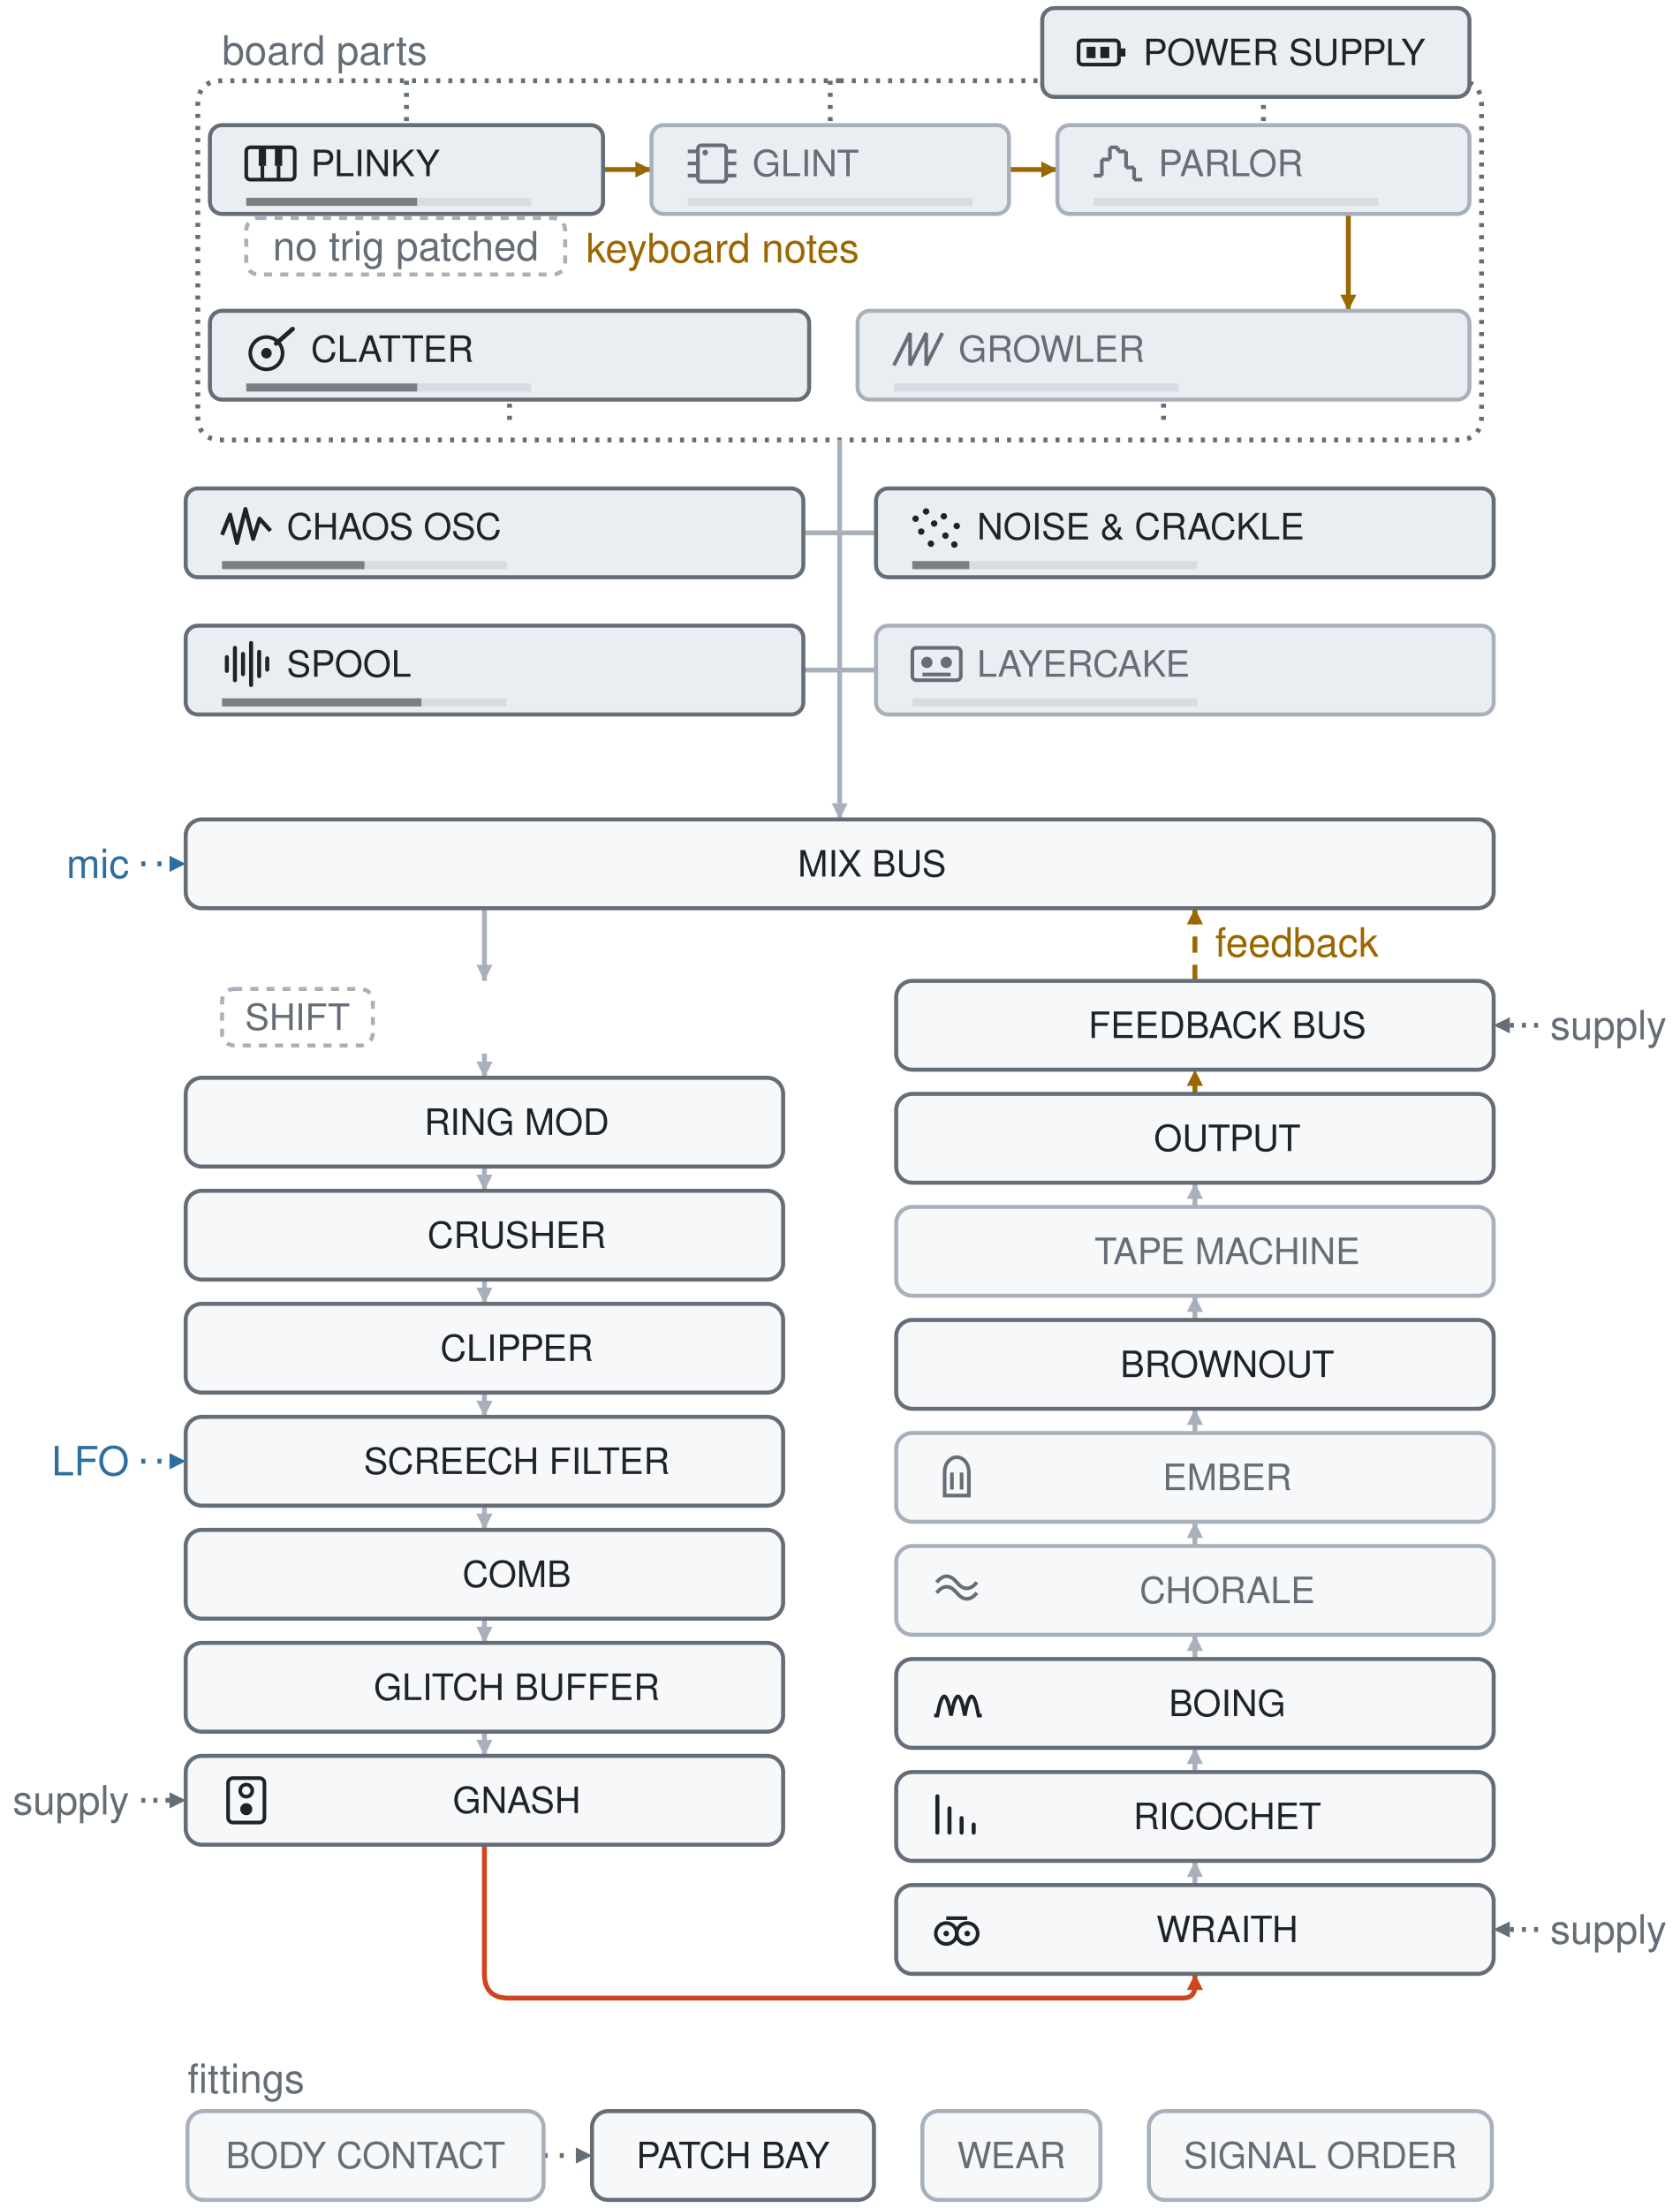
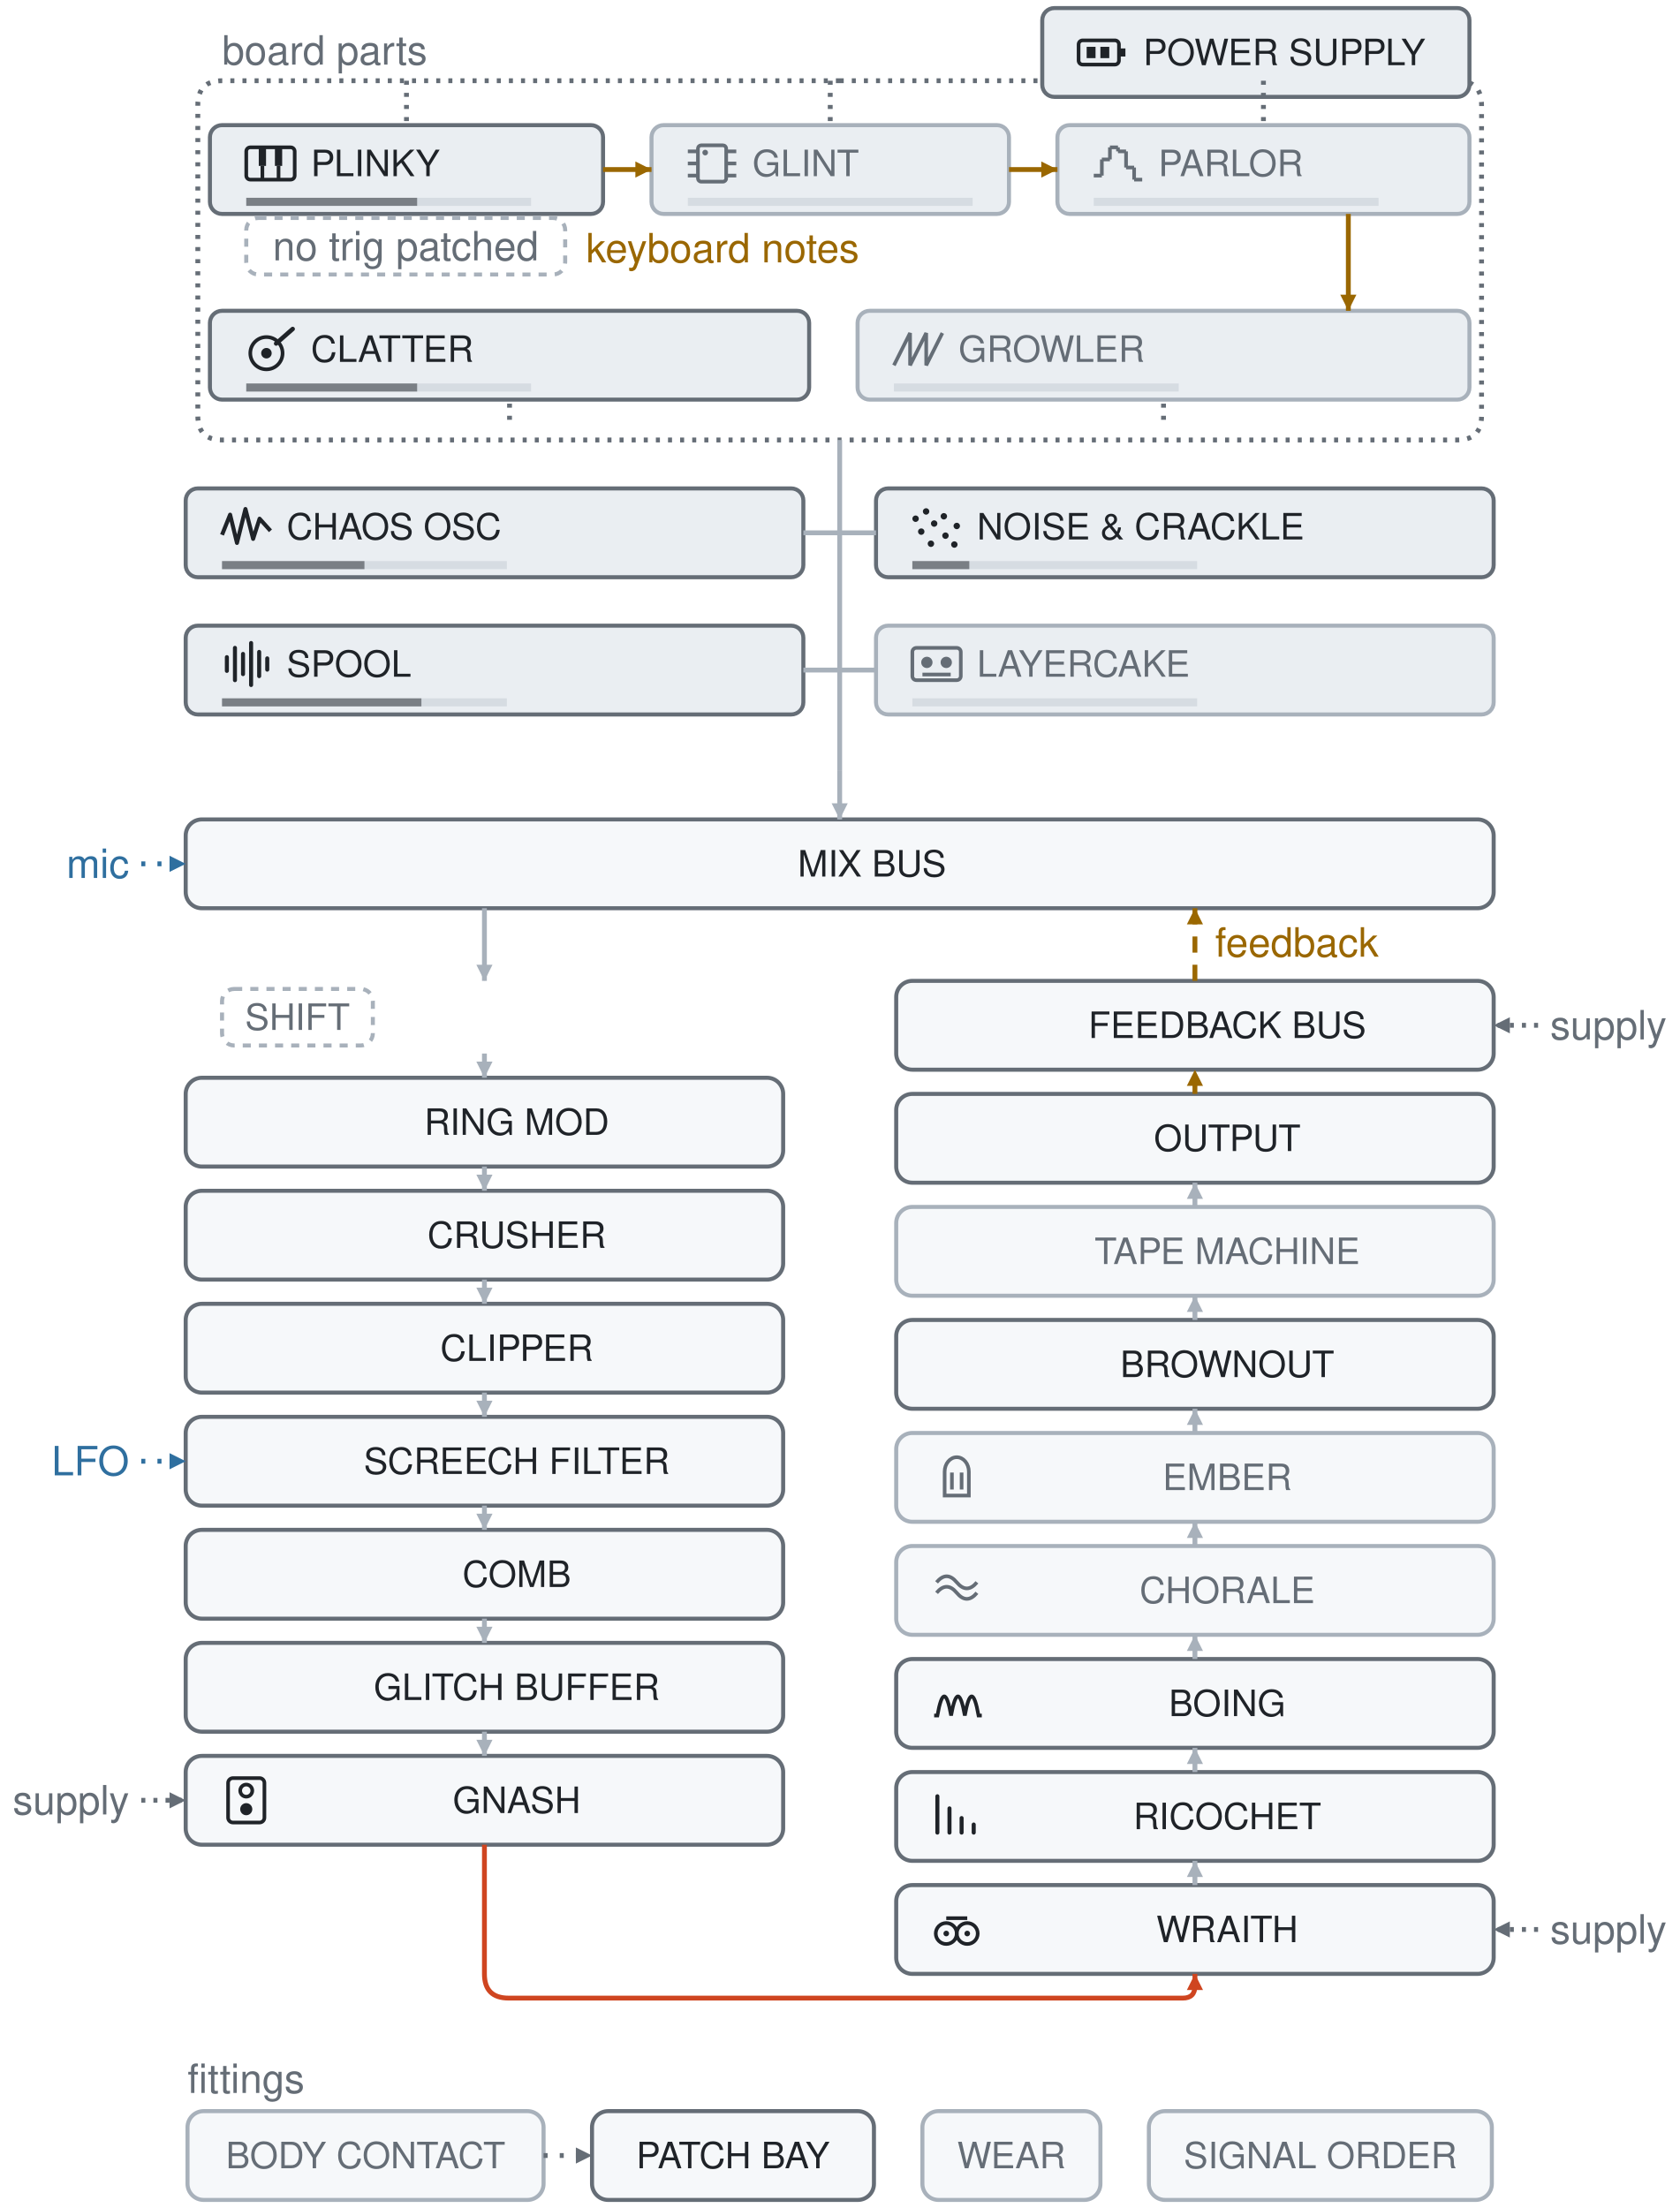
<svg xmlns="http://www.w3.org/2000/svg" viewBox="0 0 416 547" width="416" height="547" font-family="Helvetica, Arial, sans-serif">
  <g class="wire" data-wire="rail">
    <path class="line" d="M 208 20 L 361 20 Q 367 20 367 26 L 367 103 Q 367 109 361 109 L 55 109 Q 49 109 49 103 L 49 26 Q 49 20 55 20 L 208 20" fill="none" stroke="#656d76" stroke-width="1.2" stroke-dasharray="1 2" />
    <path class="head" d="" fill="#656d76" />
-   </g>
-   <g class="wire" data-wire="rail-Plinky">
-     <path class="line" d="M 100.69 20 L 100.69 31" fill="none" stroke="#656d76" stroke-width="1.2" stroke-dasharray="1 2" />
-     <path class="head" d="" fill="#656d76" />
-   </g>
-   <g class="wire" data-wire="rail-Clatter">
-     <path class="line" d="M 126.22 104 L 126.22 99" fill="none" stroke="#656d76" stroke-width="1.2" stroke-dasharray="1 2" />
-     <path class="head" d="" fill="#656d76" />
-   </g>
-   <g class="wire" data-wire="rail-Glint">
-     <path class="line" d="M 205.66 20 L 205.66 31" fill="none" stroke="#656d76" stroke-width="1.2" stroke-dasharray="1 2" />
-     <path class="head" d="" fill="#656d76" />
-   </g>
-   <g class="wire" data-wire="rail-Parlor">
-     <path class="line" d="M 312.97 20 L 312.97 31" fill="none" stroke="#656d76" stroke-width="1.2" stroke-dasharray="1 2" />
-     <path class="head" d="" fill="#656d76" />
-   </g>
-   <g class="wire" data-wire="rail-Growler">
-     <path class="line" d="M 288.22 104 L 288.22 99" fill="none" stroke="#656d76" stroke-width="1.2" stroke-dasharray="1 2" />
-     <path class="head" d="" fill="#656d76" />
-   </g>
-   <g class="wire" data-wire="key-line">
-     <path class="line" d="M 149.39 42 L 161.39 42" fill="none" stroke="#9a6700" stroke-width="1.2" />
-     <path class="head" d="M 161.39 42 L 157.39 44 L 157.39 40 Z" fill="#9a6700" />
-     <text x="179" y="65" fill="#9a6700" font-size="10" text-anchor="middle">keyboard notes</text>
-   </g>
-   <g class="wire" data-wire="key-line-pcm">
-     <path class="line" d="M 249.94 42 L 261.94 42" fill="none" stroke="#9a6700" stroke-width="1.2" />
-     <path class="head" d="M 261.94 42 L 257.94 44 L 257.94 40 Z" fill="#9a6700" />
-   </g>
-   <g class="wire" data-wire="key-line-mono">
-     <path class="line" d="M 334 53 L 334 77" fill="none" stroke="#9a6700" stroke-width="1.2" />
-     <path class="head" d="M 334 77 L 332 73 L 336 73 Z" fill="#9a6700" />
-   </g>
-   <g class="wire" data-wire="board-out">
-     <path class="line" d="M 208 109 L 208 191" fill="none" stroke="#a8b1bb" stroke-width="1.2" />
-     <path class="head" d="" fill="#a8b1bb" />
-   </g>
-   <g class="wire" data-wire="Chaos_osc-out">
-     <path class="line" d="M 199 132 L 208 132" fill="none" stroke="#a8b1bb" stroke-width="1.2" />
-     <path class="head" d="" fill="#a8b1bb" />
-   </g>
-   <g class="wire" data-wire="Noise_crackle-out">
-     <path class="line" d="M 217 132 L 208 132" fill="none" stroke="#a8b1bb" stroke-width="1.2" />
-     <path class="head" d="" fill="#a8b1bb" />
-   </g>
-   <g class="wire" data-wire="Spool-out">
-     <path class="line" d="M 199 166 L 208 166" fill="none" stroke="#a8b1bb" stroke-width="1.2" />
-     <path class="head" d="" fill="#a8b1bb" />
-   </g>
-   <g class="wire" data-wire="Layercake-out">
-     <path class="line" d="M 217 166 L 208 166" fill="none" stroke="#a8b1bb" stroke-width="1.2" />
-     <path class="head" d="" fill="#a8b1bb" />
-   </g>
-   <g class="wire" data-wire="collect-mix">
-     <path class="line" d="M 208 191 L 208 203" fill="none" stroke="#a8b1bb" stroke-width="1.2" />
-     <path class="head" d="M 208 203 L 206 199 L 210 199 Z" fill="#a8b1bb" />
-   </g>
-   <g class="wire" data-wire="mix-path">
-     <path class="line" d="M 120 225 L 120 243" fill="none" stroke="#a8b1bb" stroke-width="1.2" />
-     <path class="head" d="M 120 243 L 118 239 L 122 239 Z" fill="#a8b1bb" />
-   </g>
-   <g class="wire" data-wire="rack-Ring_mod">
-     <path class="line" d="M 120 261 L 120 267" fill="none" stroke="#a8b1bb" stroke-width="1.2" />
-     <path class="head" d="M 120 267 L 118 263 L 122 263 Z" fill="#a8b1bb" />
-   </g>
-   <g class="wire" data-wire="Ring_mod-Crusher">
-     <path class="line" d="M 120 289 L 120 295" fill="none" stroke="#a8b1bb" stroke-width="1.2" />
-     <path class="head" d="M 120 295 L 118 291 L 122 291 Z" fill="#a8b1bb" />
-   </g>
-   <g class="wire" data-wire="Crusher-Clipper">
-     <path class="line" d="M 120 317 L 120 323" fill="none" stroke="#a8b1bb" stroke-width="1.2" />
-     <path class="head" d="M 120 323 L 118 319 L 122 319 Z" fill="#a8b1bb" />
-   </g>
-   <g class="wire" data-wire="Clipper-Screech_filter">
-     <path class="line" d="M 120 345 L 120 351" fill="none" stroke="#a8b1bb" stroke-width="1.2" />
-     <path class="head" d="M 120 351 L 118 347 L 122 347 Z" fill="#a8b1bb" />
-   </g>
-   <g class="wire" data-wire="Screech_filter-Comb">
-     <path class="line" d="M 120 373 L 120 379" fill="none" stroke="#a8b1bb" stroke-width="1.2" />
-     <path class="head" d="M 120 379 L 118 375 L 122 375 Z" fill="#a8b1bb" />
-   </g>
-   <g class="wire" data-wire="Comb-Glitch_buffer">
-     <path class="line" d="M 120 401 L 120 407" fill="none" stroke="#a8b1bb" stroke-width="1.2" />
-     <path class="head" d="M 120 407 L 118 403 L 122 403 Z" fill="#a8b1bb" />
-   </g>
-   <g class="wire" data-wire="Glitch_buffer-Gnash">
-     <path class="line" d="M 120 429 L 120 435" fill="none" stroke="#a8b1bb" stroke-width="1.2" />
-     <path class="head" d="M 120 435 L 118 431 L 122 431 Z" fill="#a8b1bb" />
-   </g>
-   <g class="wire" data-wire="Wraith-Ricochet">
-     <path class="line" d="M 296 467 L 296 461" fill="none" stroke="#a8b1bb" stroke-width="1.2" />
-     <path class="head" d="M 296 461 L 298 465 L 294 465 Z" fill="#a8b1bb" />
-   </g>
-   <g class="wire" data-wire="Ricochet-Boing">
-     <path class="line" d="M 296 439 L 296 433" fill="none" stroke="#a8b1bb" stroke-width="1.2" />
-     <path class="head" d="M 296 433 L 298 437 L 294 437 Z" fill="#a8b1bb" />
-   </g>
-   <g class="wire" data-wire="Boing-Chorale">
-     <path class="line" d="M 296 411 L 296 405" fill="none" stroke="#a8b1bb" stroke-width="1.2" />
-     <path class="head" d="M 296 405 L 298 409 L 294 409 Z" fill="#a8b1bb" />
-   </g>
-   <g class="wire" data-wire="Chorale-Ember">
-     <path class="line" d="M 296 383 L 296 377" fill="none" stroke="#a8b1bb" stroke-width="1.2" />
-     <path class="head" d="M 296 377 L 298 381 L 294 381 Z" fill="#a8b1bb" />
-   </g>
-   <g class="wire" data-wire="Ember-Brownout">
-     <path class="line" d="M 296 355 L 296 349" fill="none" stroke="#a8b1bb" stroke-width="1.2" />
-     <path class="head" d="M 296 349 L 298 353 L 294 353 Z" fill="#a8b1bb" />
-   </g>
-   <g class="wire" data-wire="Brownout-Tape_machine">
-     <path class="line" d="M 296 327 L 296 321" fill="none" stroke="#a8b1bb" stroke-width="1.2" />
-     <path class="head" d="M 296 321 L 298 325 L 294 325 Z" fill="#a8b1bb" />
-   </g>
-   <g class="wire" data-wire="Tape_machine-Output">
-     <path class="line" d="M 296 299 L 296 293" fill="none" stroke="#a8b1bb" stroke-width="1.2" />
-     <path class="head" d="M 296 293 L 298 297 L 294 297 Z" fill="#a8b1bb" />
-   </g>
-   <g class="wire" data-wire="fold">
-     <path class="line" d="M 120 457 L 120 489 Q 120 495 126 495 L 293 495 Q 296 495 296 492 L 296 489" fill="none" stroke="#cf4520" stroke-width="1.2" />
-     <path class="head" d="M 296 489 L 298 493 L 294 493 Z" fill="#cf4520" />
-   </g>
-   <g class="wire" data-wire="fb-out">
-     <path class="line" d="M 296 271 L 296 265" fill="none" stroke="#9a6700" stroke-width="1.2" stroke-dasharray="4 3" />
-     <path class="head" d="M 296 265 L 298 269 L 294 269 Z" fill="#9a6700" />
-   </g>
-   <g class="wire" data-wire="fb-home">
-     <path class="line" d="M 296 243 L 296 225" fill="none" stroke="#9a6700" stroke-width="1.2" stroke-dasharray="4 3" />
-     <path class="head" d="M 296 225 L 298 229 L 294 229 Z" fill="#9a6700" />
-     <text x="301" y="237" fill="#9a6700" font-size="10" text-anchor="start">feedback</text>
-   </g>
-   <g class="wire" data-wire="pad-bay">
-     <path class="line" d="M 134.65 534 L 146.65 534" fill="none" stroke="#656d76" stroke-width="1.2" stroke-dasharray="1 3" />
-     <path class="head" d="M 146.65 534 L 142.65 536 L 142.65 532 Z" fill="#656d76" />
-   </g>
-   <g class="wire" data-wire="mic-wire">
-     <path class="line" d="M 35 214 L 46 214" fill="none" stroke="#2f6f9f" stroke-width="1.2" stroke-dasharray="1 3" />
-     <path class="head" d="M 46 214 L 42 216 L 42 212 Z" fill="#2f6f9f" />
-   </g>
-   <g class="wire" data-wire="rail-Feedback_bus-wire">
-     <path class="line" d="M 381 254 L 370 254" fill="none" stroke="#656d76" stroke-width="1.2" stroke-dasharray="1 2" />
-     <path class="head" d="M 370 254 L 374 252 L 374 256 Z" fill="#656d76" />
-   </g>
-   <g class="wire" data-wire="wire0-wire">
-     <path class="line" d="M 35 362 L 46 362" fill="none" stroke="#2f6f9f" stroke-width="1.2" stroke-dasharray="1 3" />
-     <path class="head" d="M 46 362 L 42 364 L 42 360 Z" fill="#2f6f9f" />
-   </g>
-   <g class="wire" data-wire="rail-Gnash-wire">
-     <path class="line" d="M 35 446 L 46 446" fill="none" stroke="#656d76" stroke-width="1.2" stroke-dasharray="1 2" />
-     <path class="head" d="M 46 446 L 42 448 L 42 444 Z" fill="#656d76" />
-   </g>
-   <g class="wire" data-wire="rail-Wraith-wire">
-     <path class="line" d="M 381 478 L 370 478" fill="none" stroke="#656d76" stroke-width="1.2" stroke-dasharray="1 2" />
-     <path class="head" d="M 370 478 L 374 476 L 374 480 Z" fill="#656d76" />
  </g>
  <g class="node">
    <text x="55" y="16" fill="#656d76" font-size="10" text-anchor="start">board parts</text>
  </g>
  <g class="node">
    <rect class="box" x="52" y="31" width="97.385" height="22" rx="3" fill="#eaeef2" stroke="#656d76" stroke-width="1" />
    <g class="glyph">
      <rect x="61" y="36.5" width="12" height="8" rx="1" fill="none" stroke="#1f2328" stroke-width="0.9" />
      <path d="M 65 41.1 V 44.5 M 69 41.1 V 44.5" stroke="#1f2328" stroke-width="0.9" />
      <rect x="64.1" y="36.5" width="1.8" height="4.6" fill="#1f2328" />
      <rect x="68.1" y="36.5" width="1.8" height="4.6" fill="#1f2328" />
    </g>
    <text x="77" y="43.65" fill="#1f2328" font-size="9" text-anchor="start">PLINKY</text>
    <rect x="61" y="49" width="70.553" height="2" fill="#a8b1bb" fill-opacity="0.3" />
    <rect x="61" y="49" width="42.332" height="2" fill="#1f2328" fill-opacity="0.5" />
  </g>
  <g class="node">
    <rect class="box" x="52" y="77" width="148.435" height="22" rx="3" fill="#eaeef2" stroke="#656d76" stroke-width="1" />
    <g class="glyph">
      <circle cx="66" cy="87.5" r="4" fill="none" stroke="#1f2328" stroke-width="0.9" />
      <circle cx="66" cy="87.5" r="1.3" fill="#1f2328" />
      <path d="M 72.5 81.5 L 68.4 85.1" stroke="#1f2328" stroke-width="1.1" stroke-linecap="round" />
    </g>
    <text x="77" y="89.65" fill="#1f2328" font-size="9" text-anchor="start">CLATTER</text>
    <rect x="61" y="95" width="70.553" height="2" fill="#a8b1bb" fill-opacity="0.3" />
    <rect x="61" y="95" width="42.332" height="2" fill="#1f2328" fill-opacity="0.5" />
  </g>
  <g class="node">
    <rect class="box" x="161.385" y="31" width="88.553" height="22" rx="3" fill="#eaeef2" stroke="#a8b1bb" stroke-width="1" />
    <g class="glyph">
      <rect x="172.885" y="36" width="7" height="9" rx="0.8" fill="none" stroke="#656d76" stroke-width="0.9" />
      <path d="M 170.385 37.5 h 2.5 M 179.885 37.5 h 2.5 M 170.385 40.5 h 2.5 M 179.885 40.5 h 2.5 M 170.385 43.5 h 2.5 M 179.885 43.5 h 2.5" stroke="#656d76" stroke-width="0.9" />
      <circle cx="174.685" cy="37.8" r="0.7" fill="#656d76" />
    </g>
    <text x="186.385" y="43.65" fill="#656d76" font-size="9" text-anchor="start">GLINT</text>
    <rect x="170.385" y="49" width="70.553" height="2" fill="#a8b1bb" fill-opacity="0.3" />
  </g>
  <g class="node">
    <rect class="box" x="261.939" y="31" width="102.061" height="22" rx="3" fill="#eaeef2" stroke="#a8b1bb" stroke-width="1" />
    <g class="glyph">
      <path d="M 270.939 43.5 h 2 M 272.939 39.5 h 2 M 274.939 36.5 h 2 M 276.939 37.5 h 2 M 278.939 41.5 h 2 M 280.939 44.5 h 2 M 272.939 43.5 V 39.5 M 274.939 39.5 V 36.5 M 276.939 36.5 V 37.5 M 278.939 37.5 V 41.5 M 280.939 41.5 V 44.5" fill="none" stroke="#656d76" stroke-width="0.9" stroke-linejoin="miter" />
    </g>
    <text x="286.939" y="43.65" fill="#656d76" font-size="9" text-anchor="start">PARLOR</text>
    <rect x="270.939" y="49" width="70.553" height="2" fill="#a8b1bb" fill-opacity="0.3" />
  </g>
  <g class="node">
    <rect class="box" x="212.435" y="77" width="151.565" height="22" rx="3" fill="#eaeef2" stroke="#a8b1bb" stroke-width="1" />
    <g class="glyph">
      <path d="M 221.435 90.5 L 225.435 82.5 V 90.5 L 229.435 82.5 V 90.5 L 233.435 82.5" fill="none" stroke="#656d76" stroke-width="0.9" stroke-linejoin="miter" />
    </g>
    <text x="237.435" y="89.65" fill="#656d76" font-size="9" text-anchor="start">GROWLER</text>
    <rect x="221.435" y="95" width="70.553" height="2" fill="#a8b1bb" fill-opacity="0.3" />
  </g>
  <g class="node">
    <rect class="box" x="46" y="121" width="153" height="22" rx="3" fill="#eaeef2" stroke="#656d76" stroke-width="1" />
    <g class="glyph">
      <path d="M 55 132.5 L 57 127.5 L 58.7 134.5 L 60.8 126.1 L 62.7 133.5 L 64.3 128.5 L 67 131.5" fill="none" stroke="#1f2328" stroke-width="1" stroke-linejoin="round" />
    </g>
    <text x="71" y="133.65" fill="#1f2328" font-size="9" text-anchor="start">CHAOS OSC</text>
    <rect x="55" y="139" width="70.553" height="2" fill="#a8b1bb" fill-opacity="0.3" />
    <rect x="55" y="139" width="35.277" height="2" fill="#1f2328" fill-opacity="0.5" />
  </g>
  <g class="node">
    <rect class="box" x="217" y="121" width="153" height="22" rx="3" fill="#eaeef2" stroke="#656d76" stroke-width="1" />
    <g class="glyph">
      <path d="M 226.8 127.7 a 0.8 0.8 0 1 0 0.01 0 M 229.4 125.9 a 0.8 0.8 0 1 0 0.01 0 M 228.2 130.9 a 0.8 0.8 0 1 0 0.01 0 M 231.4 128.9 a 0.8 0.8 0 1 0 0.01 0 M 230.6 133.9 a 0.8 0.8 0 1 0 0.01 0 M 233.8 127.1 a 0.8 0.8 0 1 0 0.01 0 M 234.2 131.9 a 0.8 0.8 0 1 0 0.01 0 M 237 129.5 a 0.8 0.8 0 1 0 0.01 0 M 236.4 134.1 a 0.8 0.8 0 1 0 0.01 0" fill="#1f2328" />
    </g>
    <text x="242" y="133.65" fill="#1f2328" font-size="9" text-anchor="start">NOISE &amp; CRACKLE</text>
    <rect x="226" y="139" width="70.553" height="2" fill="#a8b1bb" fill-opacity="0.3" />
    <rect x="226" y="139" width="14.111" height="2" fill="#1f2328" fill-opacity="0.5" />
  </g>
  <g class="node">
    <rect class="box" x="46" y="155" width="153" height="22" rx="3" fill="#eaeef2" stroke="#656d76" stroke-width="1" />
    <g class="glyph">
      <path d="M 56.2 162.8 v 3.4 M 58.2 160.5 v 8 M 60.2 162 v 5 M 62.2 159.3 v 10.4 M 64.2 161.5 v 6 M 66.2 163.1 v 2.8" stroke="#1f2328" stroke-width="1" stroke-linecap="round" />
    </g>
    <text x="71" y="167.65" fill="#1f2328" font-size="9" text-anchor="start">SPOOL</text>
    <rect x="55" y="173" width="70.553" height="2" fill="#a8b1bb" fill-opacity="0.3" />
    <rect x="55" y="173" width="49.387" height="2" fill="#1f2328" fill-opacity="0.5" />
  </g>
  <g class="node">
    <rect class="box" x="217" y="155" width="153" height="22" rx="3" fill="#eaeef2" stroke="#a8b1bb" stroke-width="1" />
    <g class="glyph">
      <rect x="226" y="160.5" width="12" height="8" rx="1" fill="none" stroke="#656d76" stroke-width="0.9" />
      <circle cx="229.6" cy="164.1" r="1.4" fill="#656d76" />
      <circle cx="234.4" cy="164.1" r="1.4" fill="#656d76" />
      <path d="M 228.5 167.1 h 7" stroke="#656d76" stroke-width="0.9" />
    </g>
    <text x="242" y="167.65" fill="#656d76" font-size="9" text-anchor="start">LAYERCAKE</text>
    <rect x="226" y="173" width="70.553" height="2" fill="#a8b1bb" fill-opacity="0.3" />
  </g>
  <g class="node">
    <rect class="box" x="46" y="203" width="324" height="22" rx="4" fill="#f6f8fa" stroke="#656d76" stroke-width="1" />
    <text x="216" y="217.15" fill="#1f2328" font-size="9" text-anchor="middle">MIX BUS</text>
  </g>
  <g class="node" />
  <g class="node">
    <rect class="box" x="46" y="267" width="148" height="22" rx="4" fill="#f6f8fa" stroke="#656d76" stroke-width="1" />
    <text x="128" y="281.15" fill="#1f2328" font-size="9" text-anchor="middle">RING MOD</text>
  </g>
  <g class="node">
    <rect class="box" x="46" y="295" width="148" height="22" rx="4" fill="#f6f8fa" stroke="#656d76" stroke-width="1" />
    <text x="128" y="309.15" fill="#1f2328" font-size="9" text-anchor="middle">CRUSHER</text>
  </g>
  <g class="node">
    <rect class="box" x="46" y="323" width="148" height="22" rx="4" fill="#f6f8fa" stroke="#656d76" stroke-width="1" />
    <text x="128" y="337.15" fill="#1f2328" font-size="9" text-anchor="middle">CLIPPER</text>
  </g>
  <g class="node">
    <rect class="box" x="46" y="351" width="148" height="22" rx="4" fill="#f6f8fa" stroke="#656d76" stroke-width="1" />
    <text x="128" y="365.15" fill="#1f2328" font-size="9" text-anchor="middle">SCREECH FILTER</text>
  </g>
  <g class="node">
    <rect class="box" x="46" y="379" width="148" height="22" rx="4" fill="#f6f8fa" stroke="#656d76" stroke-width="1" />
    <text x="128" y="393.15" fill="#1f2328" font-size="9" text-anchor="middle">COMB</text>
  </g>
  <g class="node">
    <rect class="box" x="46" y="407" width="148" height="22" rx="4" fill="#f6f8fa" stroke="#656d76" stroke-width="1" />
    <text x="128" y="421.15" fill="#1f2328" font-size="9" text-anchor="middle">GLITCH BUFFER</text>
  </g>
  <g class="node">
    <rect class="box" x="46" y="435" width="148" height="22" rx="4" fill="#f6f8fa" stroke="#656d76" stroke-width="1" />
    <g class="glyph">
      <rect x="56.5" y="440.5" width="9" height="11" rx="1.2" fill="none" stroke="#1f2328" stroke-width="0.9" />
      <circle cx="61" cy="443.6" r="1.5" fill="none" stroke="#1f2328" stroke-width="0.9" />
      <circle cx="61" cy="448.2" r="1.5" fill="#1f2328" />
    </g>
    <text x="128" y="449.15" fill="#1f2328" font-size="9" text-anchor="middle">GNASH</text>
  </g>
  <g class="node">
    <rect class="box" x="222" y="467" width="148" height="22" rx="4" fill="#f6f8fa" stroke="#656d76" stroke-width="1" />
    <g class="glyph">
      <circle cx="234.4" cy="479" r="2.6" fill="none" stroke="#1f2328" stroke-width="0.9" />
      <circle cx="234.4" cy="479" r="0.7" fill="#1f2328" />
      <circle cx="239.6" cy="479" r="2.6" fill="none" stroke="#1f2328" stroke-width="0.9" />
      <circle cx="239.6" cy="479" r="0.7" fill="#1f2328" />
      <path d="M 234.4 475.2 H 239.6" stroke="#1f2328" stroke-width="0.9" />
    </g>
    <text x="304" y="481.15" fill="#1f2328" font-size="9" text-anchor="middle">WRAITH</text>
  </g>
  <g class="node">
    <rect class="box" x="222" y="439" width="148" height="22" rx="4" fill="#f6f8fa" stroke="#656d76" stroke-width="1" />
    <g class="glyph">
      <path d="M 232.2 454 v -9 M 235.2 454 v -6 M 238.2 454 v -3.6 M 241.2 454 v -2" stroke="#1f2328" stroke-width="1" stroke-linecap="round" />
    </g>
    <text x="304" y="453.15" fill="#1f2328" font-size="9" text-anchor="middle">RICOCHET</text>
  </g>
  <g class="node">
    <rect class="box" x="222" y="411" width="148" height="22" rx="4" fill="#f6f8fa" stroke="#656d76" stroke-width="1" />
    <g class="glyph">
      <path d="M 231.4 425 h 0.8 q 1.7 -9.5 3.4 0 q 1.7 -9.5 3.4 0 q 1.7 -9.5 3.4 0 h 0.8" fill="none" stroke="#1f2328" stroke-width="0.9" />
    </g>
    <text x="304" y="425.15" fill="#1f2328" font-size="9" text-anchor="middle">BOING</text>
  </g>
  <g class="node">
    <rect class="box" x="222" y="383" width="148" height="22" rx="4" fill="#f6f8fa" stroke="#a8b1bb" stroke-width="1" />
    <g class="glyph">
      <path d="M 232 392 q 2.5 -3 5 0 q 2.5 3 5 0" fill="none" stroke="#656d76" stroke-width="0.9" />
      <path d="M 232 394.6 q 2.5 -3 5 0 q 2.5 3 5 0" fill="none" stroke="#656d76" stroke-width="0.9" />
    </g>
    <text x="304" y="397.15" fill="#656d76" font-size="9" text-anchor="middle">CHORALE</text>
  </g>
  <g class="node">
    <rect class="box" x="222" y="355" width="148" height="22" rx="4" fill="#f6f8fa" stroke="#a8b1bb" stroke-width="1" />
    <g class="glyph">
      <path d="M 234 370.5 V 364.6 a 3 3.6 0 0 1 6 0 V 370.5 z" fill="none" stroke="#656d76" stroke-width="0.9" />
      <path d="M 235.8 369 V 364.8 M 238.2 369 V 364.8" fill="none" stroke="#656d76" stroke-width="0.9" />
    </g>
    <text x="304" y="369.15" fill="#656d76" font-size="9" text-anchor="middle">EMBER</text>
  </g>
  <g class="node">
    <rect class="box" x="222" y="327" width="148" height="22" rx="4" fill="#f6f8fa" stroke="#656d76" stroke-width="1" />
    <text x="304" y="341.15" fill="#1f2328" font-size="9" text-anchor="middle">BROWNOUT</text>
  </g>
  <g class="node">
    <rect class="box" x="222" y="299" width="148" height="22" rx="4" fill="#f6f8fa" stroke="#a8b1bb" stroke-width="1" />
    <text x="304" y="313.15" fill="#656d76" font-size="9" text-anchor="middle">TAPE MACHINE</text>
  </g>
  <g class="node">
    <rect class="box" x="222" y="271" width="148" height="22" rx="4" fill="#f6f8fa" stroke="#656d76" stroke-width="1" />
    <text x="304" y="285.15" fill="#1f2328" font-size="9" text-anchor="middle">OUTPUT</text>
  </g>
  <g class="node">
    <rect class="box" x="222" y="243" width="148" height="22" rx="4" fill="#f6f8fa" stroke="#656d76" stroke-width="1" />
    <text x="304" y="257.15" fill="#1f2328" font-size="9" text-anchor="middle">FEEDBACK BUS</text>
  </g>
  <g class="node">
    <rect class="box" x="46.45" y="523" width="88.2" height="22" rx="4" fill="#f6f8fa" stroke="#a8b1bb" stroke-width="1" />
    <text x="90.55" y="537.15" fill="#656d76" font-size="9" text-anchor="middle">BODY CONTACT</text>
  </g>
  <g class="node">
    <rect class="box" x="146.65" y="523" width="69.84" height="22" rx="4" fill="#f6f8fa" stroke="#656d76" stroke-width="1" />
    <text x="181.57" y="537.15" fill="#1f2328" font-size="9" text-anchor="middle">PATCH BAY</text>
  </g>
  <g class="node">
    <rect class="box" x="228.49" y="523" width="44.1" height="22" rx="4" fill="#f6f8fa" stroke="#a8b1bb" stroke-width="1" />
    <text x="250.54" y="537.15" fill="#656d76" font-size="9" text-anchor="middle">WEAR</text>
  </g>
  <g class="node">
    <rect class="box" x="284.59" y="523" width="84.96" height="22" rx="4" fill="#f6f8fa" stroke="#a8b1bb" stroke-width="1" />
    <text x="327.07" y="537.15" fill="#656d76" font-size="9" text-anchor="middle">SIGNAL ORDER</text>
  </g>
  <g class="node">
    <rect class="box" x="55" y="245" width="37.36" height="14" rx="3" fill="none" stroke="#a8b1bb" stroke-dasharray="2 2" />
    <text x="73.68" y="255.15" fill="#656d76" font-size="9" text-anchor="middle">SHIFT</text>
  </g>
  <g class="node">
    <rect class="box" x="61" y="54" width="79" height="14" rx="3" fill="none" stroke="#a8b1bb" stroke-dasharray="2 2" />
    <text x="100.5" y="64.5" fill="#656d76" font-size="10" text-anchor="middle">no trig patched</text>
  </g>
  <g class="node rail-chip">
    <rect class="box" x="258.18" y="2" width="105.82" height="22" rx="3" fill="#eaeef2" stroke="#656d76" stroke-width="1" />
    <g class="glyph">
      <rect x="267.18" y="10" width="10" height="6" rx="1" fill="none" stroke="#1f2328" stroke-width="0.9" />
      <rect x="277.18" y="12" width="1.6" height="2" fill="#1f2328" />
      <rect x="269.18" y="11.6" width="2.2" height="2.8" fill="#1f2328" />
      <rect x="272.58" y="11.6" width="2.2" height="2.8" fill="#1f2328" />
    </g>
    <text x="283.18" y="16.15" fill="#1f2328" font-size="9" text-anchor="start">POWER SUPPLY</text>
  </g>
  <g class="tap">
    <text x="32" y="217.5" fill="#2f6f9f" font-size="10" text-anchor="end">mic</text>
  </g>
  <g class="tap">
    <text x="384" y="257.5" fill="#656d76" font-size="10" text-anchor="start">supply</text>
  </g>
  <g class="tap">
    <text x="32" y="365.5" fill="#2f6f9f" font-size="10" text-anchor="end">LFO</text>
  </g>
  <g class="tap">
    <text x="32" y="449.5" fill="#656d76" font-size="10" text-anchor="end">supply</text>
  </g>
  <g class="tap">
    <text x="384" y="481.5" fill="#656d76" font-size="10" text-anchor="start">supply</text>
  </g>
  <g class="tap">
    <text x="46.45" y="518.5" fill="#656d76" font-size="10" text-anchor="start">fittings</text>
  </g>
+   <g class="wire" data-wire="rail-Plinky">
+     <path class="line" d="M 100.69 20 L 100.69 31" fill="none" stroke="#656d76" stroke-width="1.2" stroke-dasharray="1 2" />
+     <path class="head" d="" fill="#656d76" />
+   </g>
+   <g class="wire" data-wire="rail-Clatter">
+     <path class="line" d="M 126.22 104 L 126.22 99" fill="none" stroke="#656d76" stroke-width="1.2" stroke-dasharray="1 2" />
+     <path class="head" d="" fill="#656d76" />
+   </g>
+   <g class="wire" data-wire="rail-Glint">
+     <path class="line" d="M 205.66 20 L 205.66 31" fill="none" stroke="#656d76" stroke-width="1.2" stroke-dasharray="1 2" />
+     <path class="head" d="" fill="#656d76" />
+   </g>
+   <g class="wire" data-wire="rail-Parlor">
+     <path class="line" d="M 312.97 20 L 312.97 31" fill="none" stroke="#656d76" stroke-width="1.2" stroke-dasharray="1 2" />
+     <path class="head" d="" fill="#656d76" />
+   </g>
+   <g class="wire" data-wire="rail-Growler">
+     <path class="line" d="M 288.22 104 L 288.22 99" fill="none" stroke="#656d76" stroke-width="1.2" stroke-dasharray="1 2" />
+     <path class="head" d="" fill="#656d76" />
+   </g>
+   <g class="wire" data-wire="key-line">
+     <path class="line" d="M 149.39 42 L 161.39 42" fill="none" stroke="#9a6700" stroke-width="1.2" />
+     <path class="head" d="M 161.39 42 L 157.39 44 L 157.39 40 Z" fill="#9a6700" />
+     <text x="179" y="65" fill="#9a6700" font-size="10" text-anchor="middle">keyboard notes</text>
+   </g>
+   <g class="wire" data-wire="key-line-pcm">
+     <path class="line" d="M 249.94 42 L 261.94 42" fill="none" stroke="#9a6700" stroke-width="1.2" />
+     <path class="head" d="M 261.94 42 L 257.94 44 L 257.94 40 Z" fill="#9a6700" />
+   </g>
+   <g class="wire" data-wire="key-line-mono">
+     <path class="line" d="M 334 53 L 334 77" fill="none" stroke="#9a6700" stroke-width="1.2" />
+     <path class="head" d="M 334 77 L 332 73 L 336 73 Z" fill="#9a6700" />
+   </g>
+   <g class="wire" data-wire="board-out">
+     <path class="line" d="M 208 109 L 208 191" fill="none" stroke="#a8b1bb" stroke-width="1.2" />
+     <path class="head" d="" fill="#a8b1bb" />
+   </g>
+   <g class="wire" data-wire="Chaos_osc-out">
+     <path class="line" d="M 199 132 L 208 132" fill="none" stroke="#a8b1bb" stroke-width="1.2" />
+     <path class="head" d="" fill="#a8b1bb" />
+   </g>
+   <g class="wire" data-wire="Noise_crackle-out">
+     <path class="line" d="M 217 132 L 208 132" fill="none" stroke="#a8b1bb" stroke-width="1.2" />
+     <path class="head" d="" fill="#a8b1bb" />
+   </g>
+   <g class="wire" data-wire="Spool-out">
+     <path class="line" d="M 199 166 L 208 166" fill="none" stroke="#a8b1bb" stroke-width="1.2" />
+     <path class="head" d="" fill="#a8b1bb" />
+   </g>
+   <g class="wire" data-wire="Layercake-out">
+     <path class="line" d="M 217 166 L 208 166" fill="none" stroke="#a8b1bb" stroke-width="1.2" />
+     <path class="head" d="" fill="#a8b1bb" />
+   </g>
+   <g class="wire" data-wire="collect-mix">
+     <path class="line" d="M 208 191 L 208 203" fill="none" stroke="#a8b1bb" stroke-width="1.2" />
+     <path class="head" d="M 208 203 L 206 199 L 210 199 Z" fill="#a8b1bb" />
+   </g>
+   <g class="wire" data-wire="mix-path">
+     <path class="line" d="M 120 225 L 120 243" fill="none" stroke="#a8b1bb" stroke-width="1.2" />
+     <path class="head" d="M 120 243 L 118 239 L 122 239 Z" fill="#a8b1bb" />
+   </g>
+   <g class="wire" data-wire="rack-Ring_mod">
+     <path class="line" d="M 120 261 L 120 267" fill="none" stroke="#a8b1bb" stroke-width="1.2" />
+     <path class="head" d="M 120 267 L 118 263 L 122 263 Z" fill="#a8b1bb" />
+   </g>
+   <g class="wire" data-wire="Ring_mod-Crusher">
+     <path class="line" d="M 120 289 L 120 295" fill="none" stroke="#a8b1bb" stroke-width="1.2" />
+     <path class="head" d="M 120 295 L 118 291 L 122 291 Z" fill="#a8b1bb" />
+   </g>
+   <g class="wire" data-wire="Crusher-Clipper">
+     <path class="line" d="M 120 317 L 120 323" fill="none" stroke="#a8b1bb" stroke-width="1.2" />
+     <path class="head" d="M 120 323 L 118 319 L 122 319 Z" fill="#a8b1bb" />
+   </g>
+   <g class="wire" data-wire="Clipper-Screech_filter">
+     <path class="line" d="M 120 345 L 120 351" fill="none" stroke="#a8b1bb" stroke-width="1.2" />
+     <path class="head" d="M 120 351 L 118 347 L 122 347 Z" fill="#a8b1bb" />
+   </g>
+   <g class="wire" data-wire="Screech_filter-Comb">
+     <path class="line" d="M 120 373 L 120 379" fill="none" stroke="#a8b1bb" stroke-width="1.2" />
+     <path class="head" d="M 120 379 L 118 375 L 122 375 Z" fill="#a8b1bb" />
+   </g>
+   <g class="wire" data-wire="Comb-Glitch_buffer">
+     <path class="line" d="M 120 401 L 120 407" fill="none" stroke="#a8b1bb" stroke-width="1.2" />
+     <path class="head" d="M 120 407 L 118 403 L 122 403 Z" fill="#a8b1bb" />
+   </g>
+   <g class="wire" data-wire="Glitch_buffer-Gnash">
+     <path class="line" d="M 120 429 L 120 435" fill="none" stroke="#a8b1bb" stroke-width="1.2" />
+     <path class="head" d="M 120 435 L 118 431 L 122 431 Z" fill="#a8b1bb" />
+   </g>
+   <g class="wire" data-wire="Wraith-Ricochet">
+     <path class="line" d="M 296 467 L 296 461" fill="none" stroke="#a8b1bb" stroke-width="1.2" />
+     <path class="head" d="M 296 461 L 298 465 L 294 465 Z" fill="#a8b1bb" />
+   </g>
+   <g class="wire" data-wire="Ricochet-Boing">
+     <path class="line" d="M 296 439 L 296 433" fill="none" stroke="#a8b1bb" stroke-width="1.2" />
+     <path class="head" d="M 296 433 L 298 437 L 294 437 Z" fill="#a8b1bb" />
+   </g>
+   <g class="wire" data-wire="Boing-Chorale">
+     <path class="line" d="M 296 411 L 296 405" fill="none" stroke="#a8b1bb" stroke-width="1.2" />
+     <path class="head" d="M 296 405 L 298 409 L 294 409 Z" fill="#a8b1bb" />
+   </g>
+   <g class="wire" data-wire="Chorale-Ember">
+     <path class="line" d="M 296 383 L 296 377" fill="none" stroke="#a8b1bb" stroke-width="1.2" />
+     <path class="head" d="M 296 377 L 298 381 L 294 381 Z" fill="#a8b1bb" />
+   </g>
+   <g class="wire" data-wire="Ember-Brownout">
+     <path class="line" d="M 296 355 L 296 349" fill="none" stroke="#a8b1bb" stroke-width="1.2" />
+     <path class="head" d="M 296 349 L 298 353 L 294 353 Z" fill="#a8b1bb" />
+   </g>
+   <g class="wire" data-wire="Brownout-Tape_machine">
+     <path class="line" d="M 296 327 L 296 321" fill="none" stroke="#a8b1bb" stroke-width="1.2" />
+     <path class="head" d="M 296 321 L 298 325 L 294 325 Z" fill="#a8b1bb" />
+   </g>
+   <g class="wire" data-wire="Tape_machine-Output">
+     <path class="line" d="M 296 299 L 296 293" fill="none" stroke="#a8b1bb" stroke-width="1.2" />
+     <path class="head" d="M 296 293 L 298 297 L 294 297 Z" fill="#a8b1bb" />
+   </g>
+   <g class="wire" data-wire="fold">
+     <path class="line" d="M 120 457 L 120 489 Q 120 495 126 495 L 293 495 Q 296 495 296 492 L 296 489" fill="none" stroke="#cf4520" stroke-width="1.2" />
+     <path class="head" d="M 296 489 L 298 493 L 294 493 Z" fill="#cf4520" />
+   </g>
+   <g class="wire" data-wire="fb-out">
+     <path class="line" d="M 296 271 L 296 265" fill="none" stroke="#9a6700" stroke-width="1.2" stroke-dasharray="4 3" />
+     <path class="head" d="M 296 265 L 298 269 L 294 269 Z" fill="#9a6700" />
+   </g>
+   <g class="wire" data-wire="fb-home">
+     <path class="line" d="M 296 243 L 296 225" fill="none" stroke="#9a6700" stroke-width="1.2" stroke-dasharray="4 3" />
+     <path class="head" d="M 296 225 L 298 229 L 294 229 Z" fill="#9a6700" />
+     <text x="301" y="237" fill="#9a6700" font-size="10" text-anchor="start">feedback</text>
+   </g>
+   <g class="wire" data-wire="pad-bay">
+     <path class="line" d="M 134.65 534 L 146.65 534" fill="none" stroke="#656d76" stroke-width="1.2" stroke-dasharray="1 3" />
+     <path class="head" d="M 146.65 534 L 142.65 536 L 142.65 532 Z" fill="#656d76" />
+   </g>
+   <g class="wire" data-wire="mic-wire">
+     <path class="line" d="M 35 214 L 46 214" fill="none" stroke="#2f6f9f" stroke-width="1.2" stroke-dasharray="1 3" />
+     <path class="head" d="M 46 214 L 42 216 L 42 212 Z" fill="#2f6f9f" />
+   </g>
+   <g class="wire" data-wire="rail-Feedback_bus-wire">
+     <path class="line" d="M 381 254 L 370 254" fill="none" stroke="#656d76" stroke-width="1.2" stroke-dasharray="1 2" />
+     <path class="head" d="M 370 254 L 374 252 L 374 256 Z" fill="#656d76" />
+   </g>
+   <g class="wire" data-wire="wire0-wire">
+     <path class="line" d="M 35 362 L 46 362" fill="none" stroke="#2f6f9f" stroke-width="1.2" stroke-dasharray="1 3" />
+     <path class="head" d="M 46 362 L 42 364 L 42 360 Z" fill="#2f6f9f" />
+   </g>
+   <g class="wire" data-wire="rail-Gnash-wire">
+     <path class="line" d="M 35 446 L 46 446" fill="none" stroke="#656d76" stroke-width="1.2" stroke-dasharray="1 2" />
+     <path class="head" d="M 46 446 L 42 448 L 42 444 Z" fill="#656d76" />
+   </g>
+   <g class="wire" data-wire="rail-Wraith-wire">
+     <path class="line" d="M 381 478 L 370 478" fill="none" stroke="#656d76" stroke-width="1.2" stroke-dasharray="1 2" />
+     <path class="head" d="M 370 478 L 374 476 L 374 480 Z" fill="#656d76" />
+   </g>
</svg>
